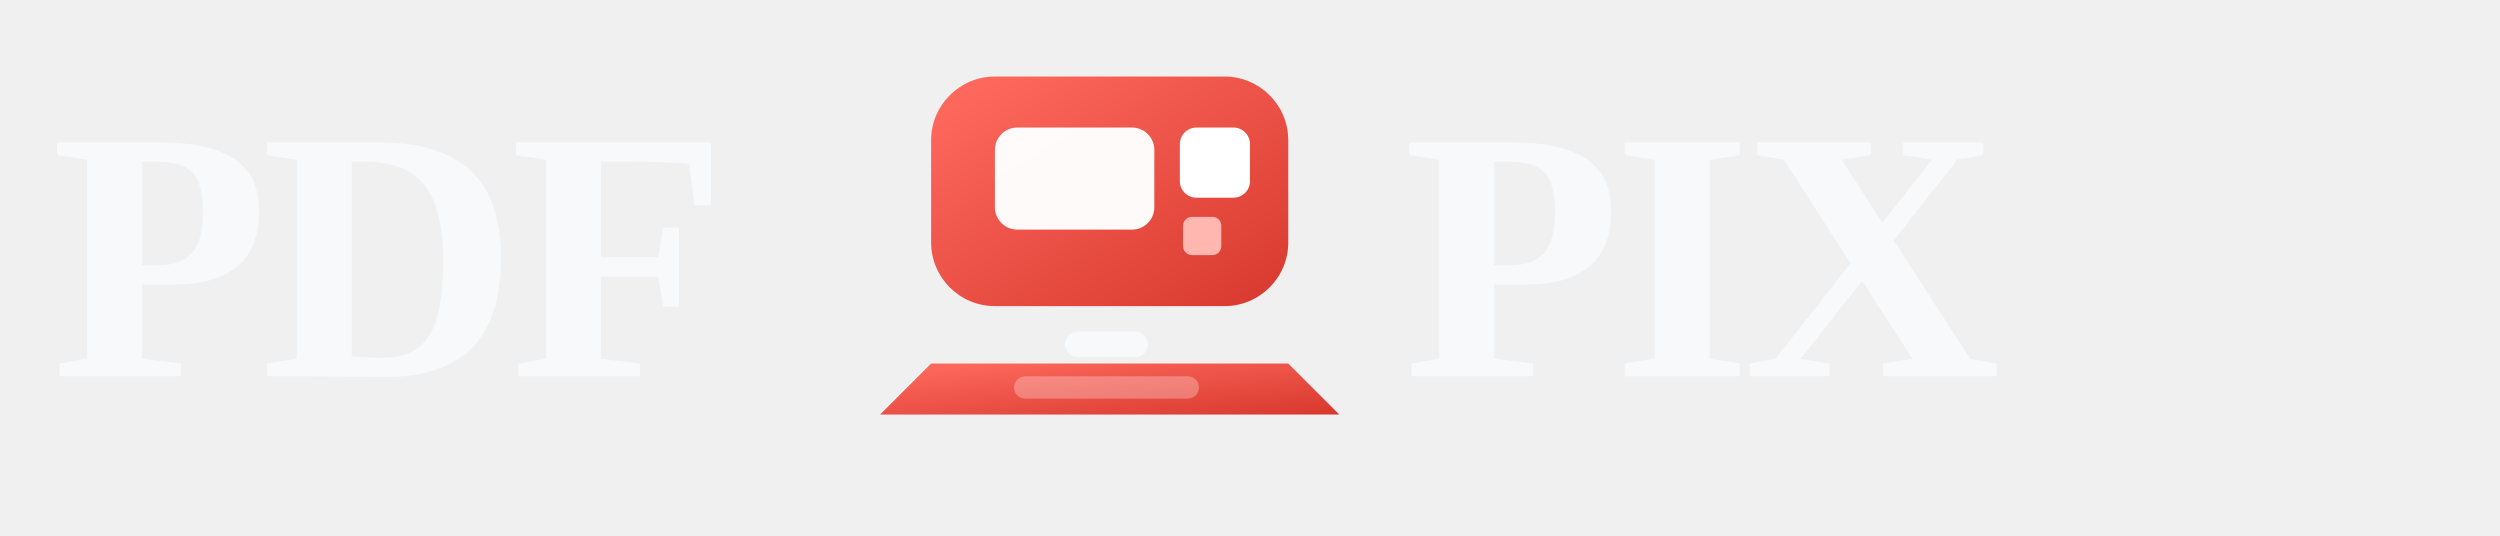
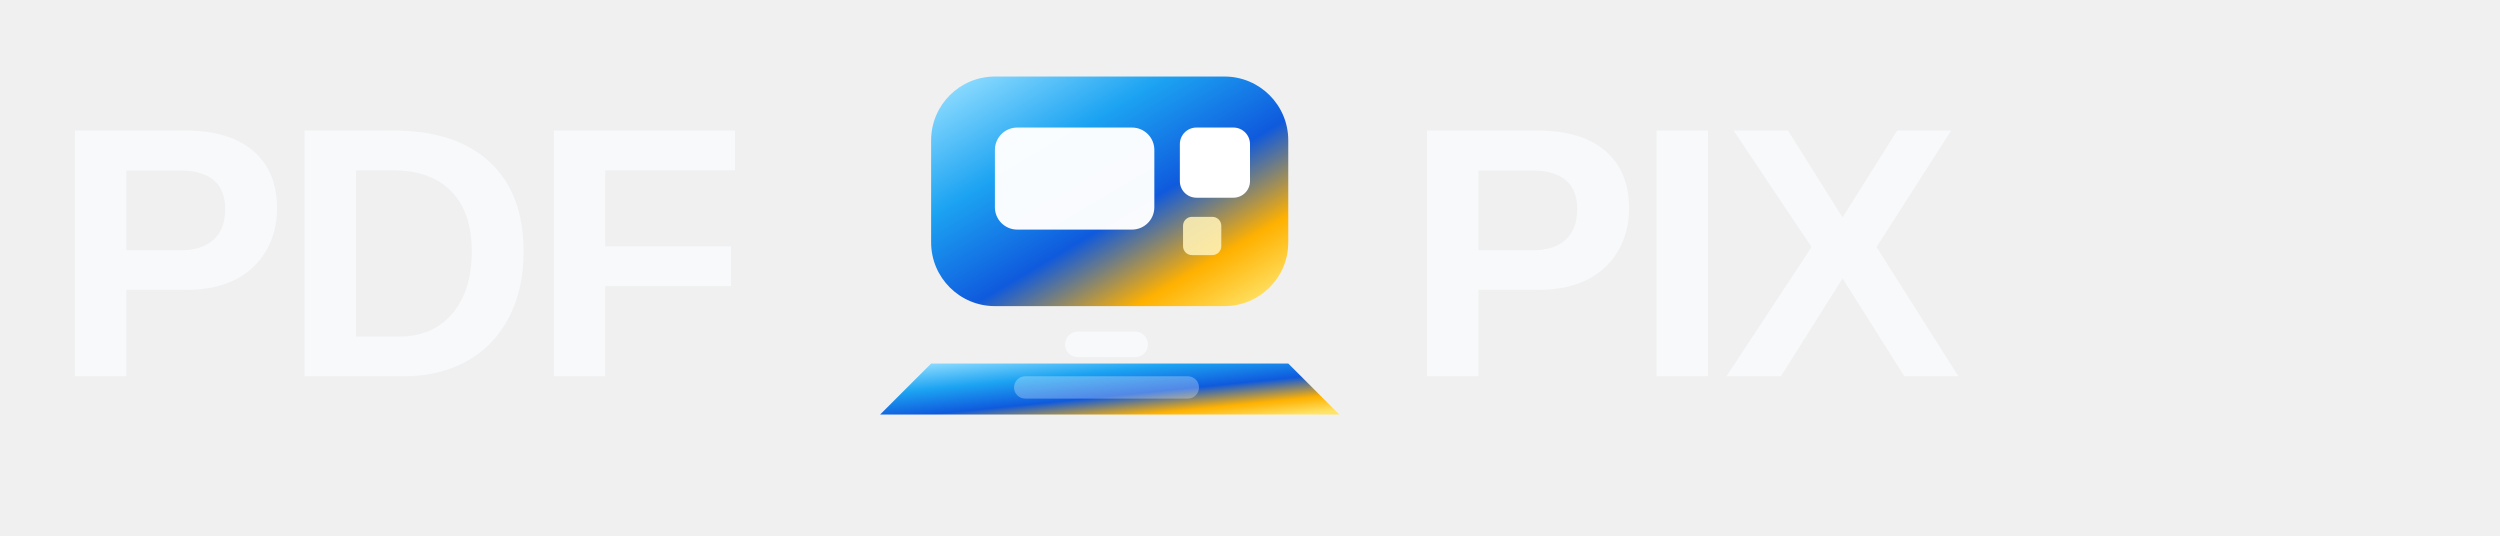
<svg xmlns="http://www.w3.org/2000/svg" width="392" height="84" viewBox="0 0 392 84" role="img" aria-labelledby="title desc">
  <defs>
    <linearGradient id="pdfpix-footer-grad" x1="6%" y1="2%" x2="94%" y2="98%">
-       <stop offset="0%" stop-color="#ff6a5f" />
-       <stop offset="100%" stop-color="#d93a2f" />
+       <stop offset="0%" stop-color="#90ddff" />
+       <stop offset="30%" stop-color="#1ca3f2" />
+       <stop offset="58%" stop-color="#0f5add" />
+       <stop offset="82%" stop-color="#ffb100" />
+       <stop offset="100%" stop-color="#ffe46a" />
    </linearGradient>
    <style>
      .brand-text {
-         font-family: Georgia, "Times New Roman", serif;
+         font-family: "Avenir Next", "Segoe UI", Arial, sans-serif;
        font-size: 56px;
-         font-weight: 700;
+         font-weight: 800;
        letter-spacing: -1.35px;
        fill: #f7f9fb;
      }
    </style>
  </defs>
  <text class="brand-text" x="8" y="59">PDF</text>
  <g transform="translate(136 12)">
    <rect x="10" y="0" width="56" height="36" rx="10" fill="url(#pdfpix-footer-grad)" />
    <rect x="20" y="8" width="25" height="16" rx="3.5" fill="#ffffff" opacity="0.97" />
    <rect x="49" y="8" width="11" height="11" rx="2.6" fill="#ffffff" />
-     <rect x="49.5" y="22" width="6" height="6" rx="1.4" fill="#ffb7b0" />
+     <rect x="49.5" y="22" width="6" height="6" rx="1.4" fill="#fff1b5" opacity="0.88" />
    <rect x="31" y="40" width="13" height="4" rx="2" fill="#f7f9fb" />
    <path d="M10 45h56l8 8H2z" fill="url(#pdfpix-footer-grad)" />
    <rect x="23" y="47" width="29" height="3.5" rx="1.75" fill="#ffffff" opacity="0.28" />
  </g>
  <text class="brand-text" x="220" y="59">PIX</text>
</svg>
